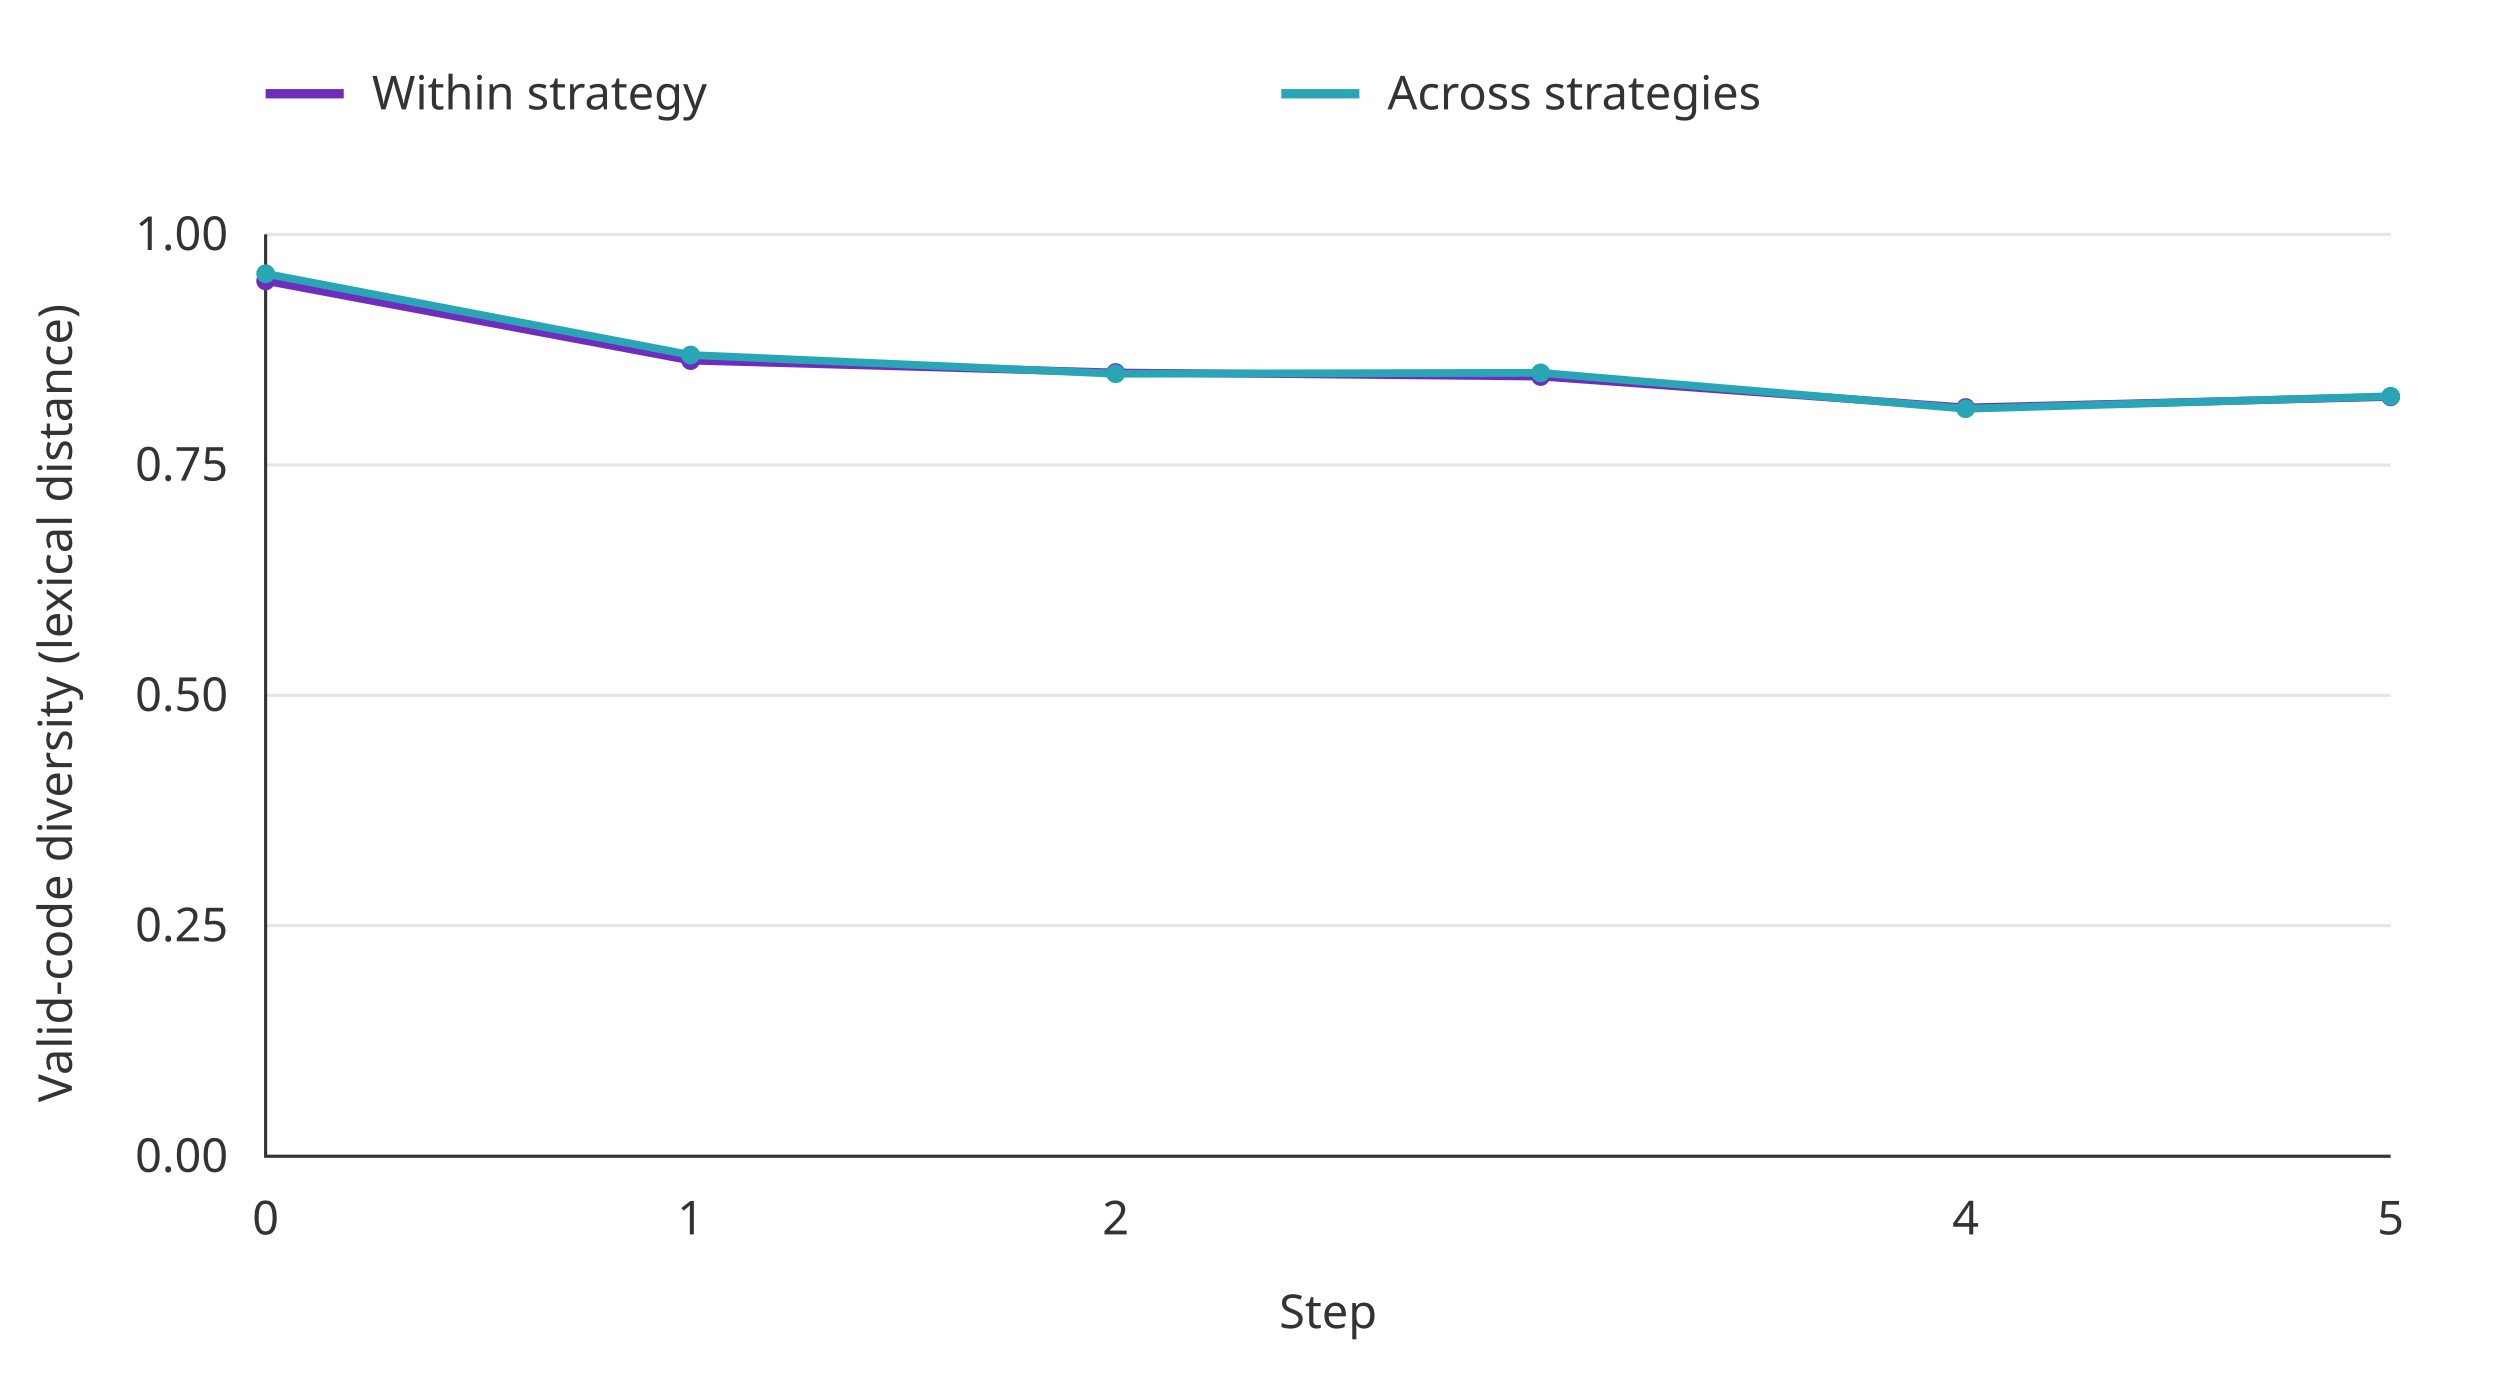
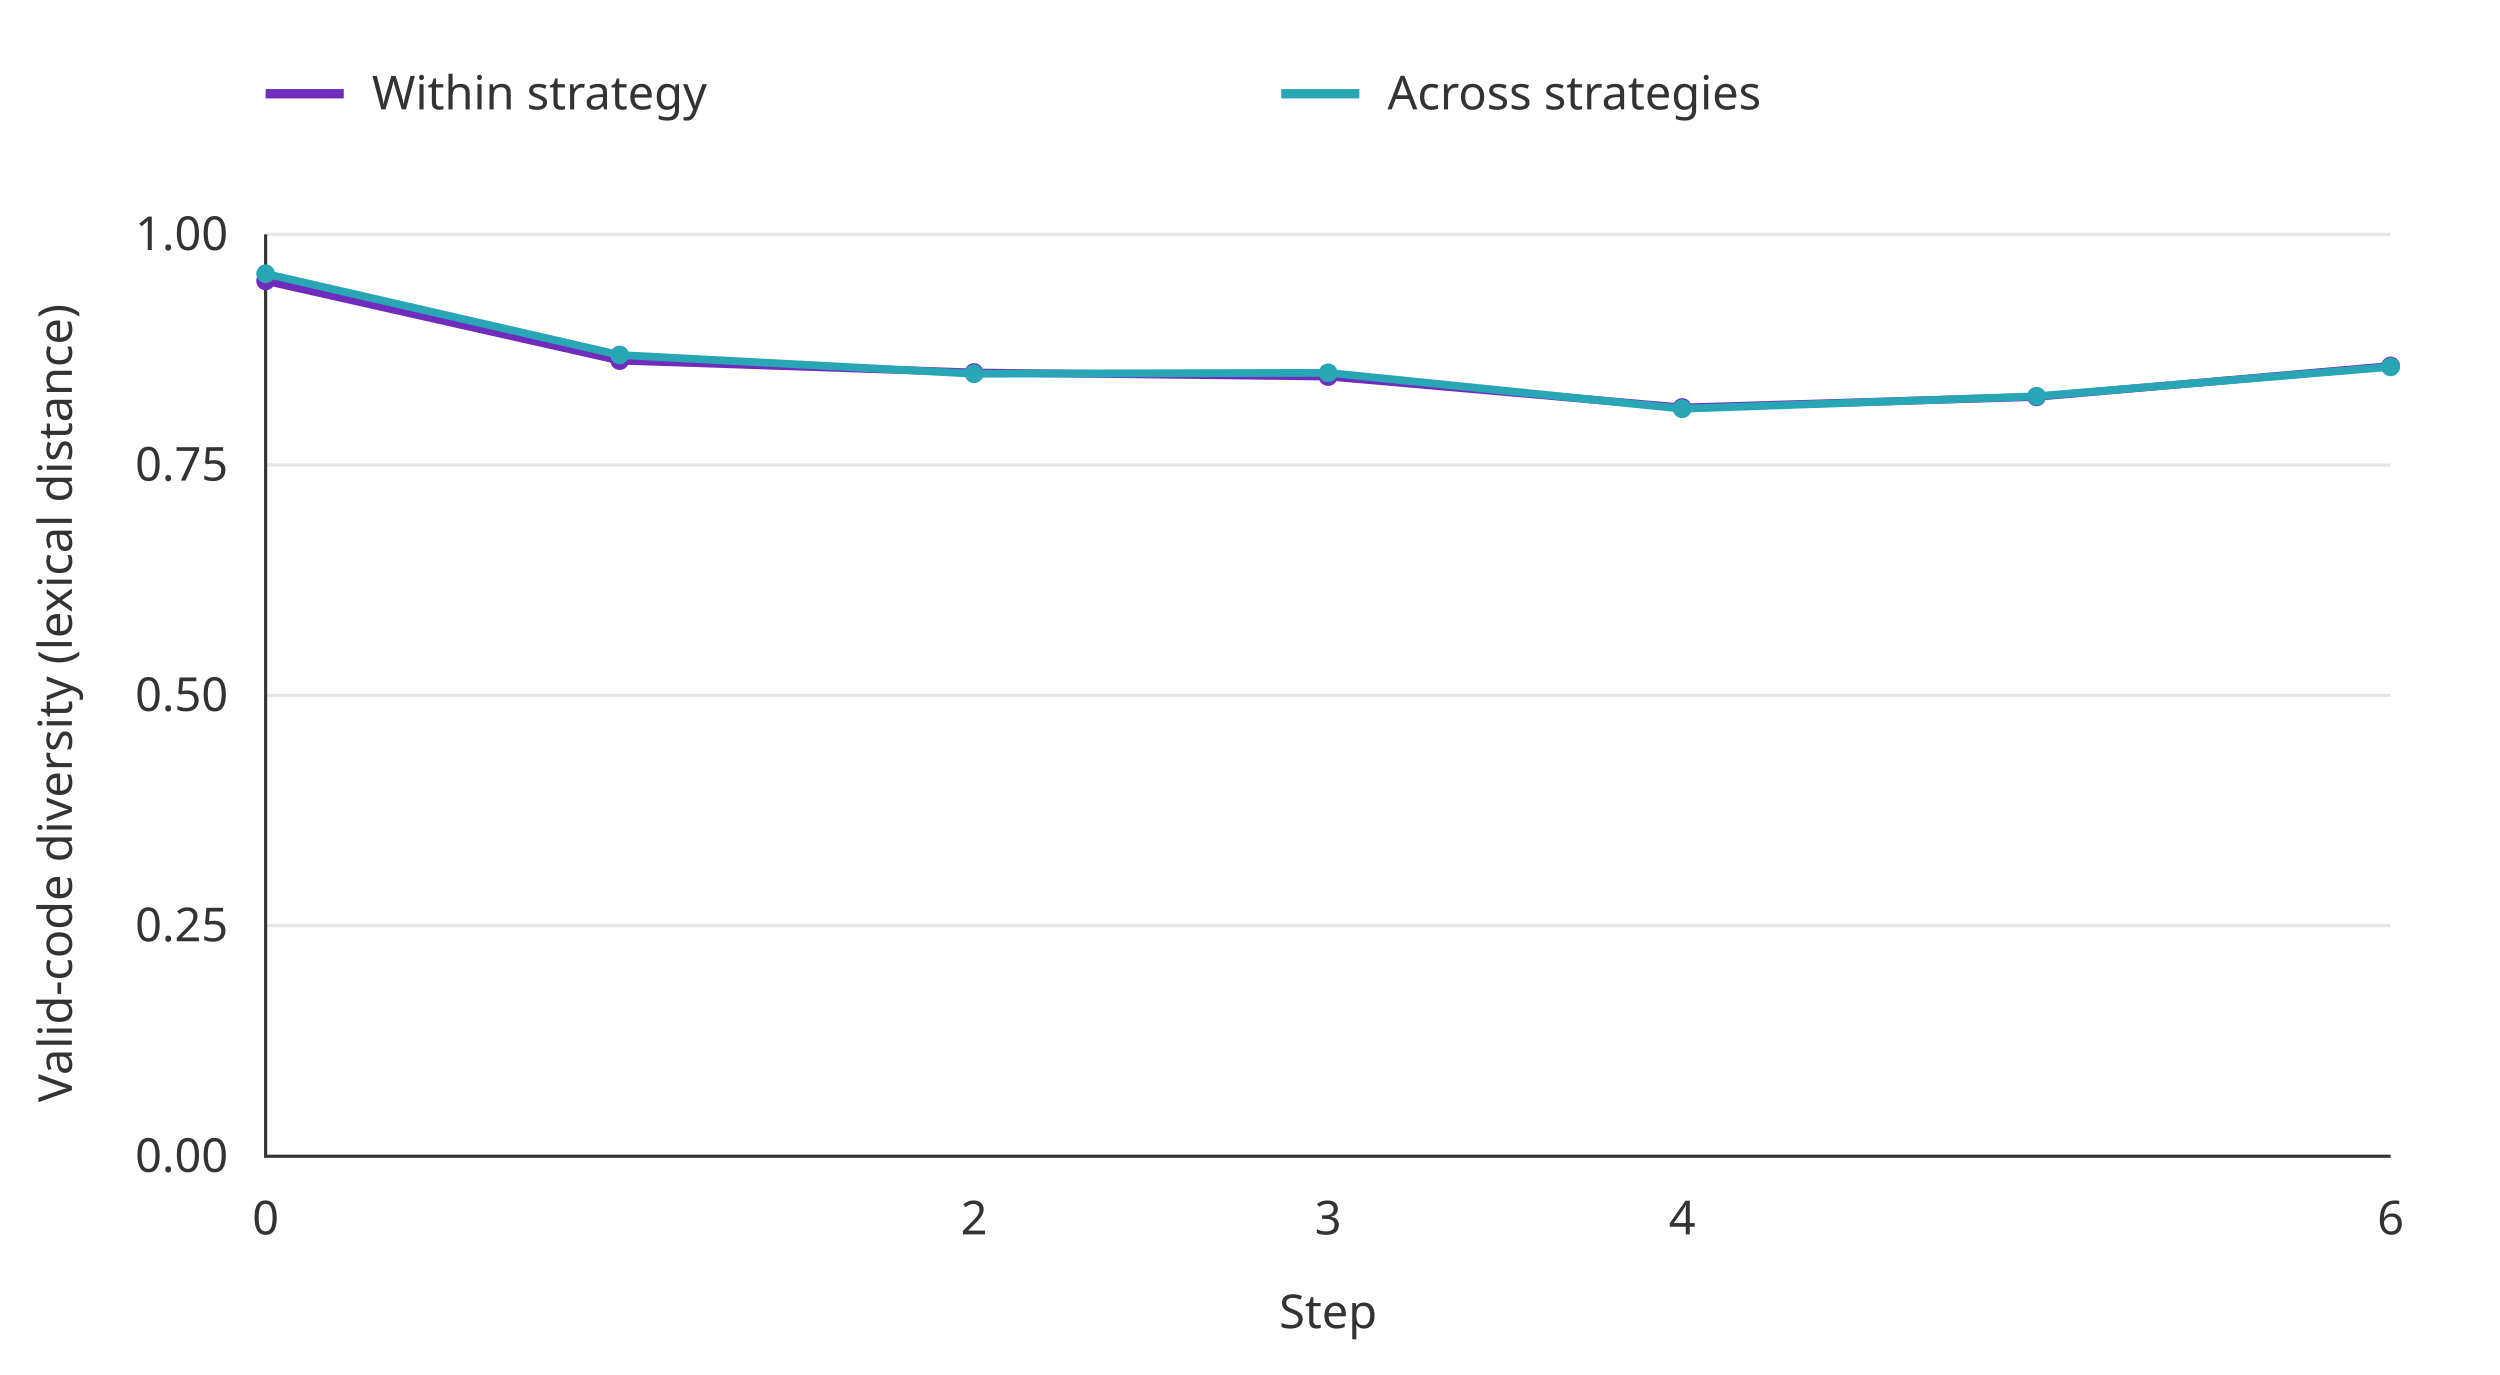
<svg xmlns="http://www.w3.org/2000/svg" width="800" height="440" viewBox="0 0 800 440">
  <rect width="100%" height="100%" fill="white" />
  <g font-family="sans-serif" font-size="15" fill="#333">
    <path d="M85,370.0 H765" stroke="#e5e5e5" />
    <text x="73" y="375.0" text-anchor="end">0.00</text>
    <path d="M85,296.2 H765" stroke="#e5e5e5" />
    <text x="73" y="301.2" text-anchor="end">0.25</text>
    <path d="M85,222.5 H765" stroke="#e5e5e5" />
    <text x="73" y="227.5" text-anchor="end">0.50</text>
    <path d="M85,148.8 H765" stroke="#e5e5e5" />
    <text x="73" y="153.8" text-anchor="end">0.75</text>
    <path d="M85,75.0 H765" stroke="#e5e5e5" />
    <text x="73" y="80.0" text-anchor="end">1.00</text>
    <text x="85.0" y="395" text-anchor="middle">0</text>
-     <text x="221.0" y="395" text-anchor="middle">1</text>
-     <text x="357.0" y="395" text-anchor="middle">2</text>
-     <text x="629.0" y="395" text-anchor="middle">4</text>
-     <text x="765.0" y="395" text-anchor="middle">5</text>
+     <text x="311.7" y="395" text-anchor="middle">2</text>
+     <text x="425.0" y="395" text-anchor="middle">3</text>
+     <text x="538.3" y="395" text-anchor="middle">4</text>
+     <text x="765.0" y="395" text-anchor="middle">6</text>
    <path d="M85,75 V370 H765" fill="none" stroke="#333" />
    <text x="425" y="425" text-anchor="middle">Step</text>
    <text transform="translate(23,225) rotate(-90)" text-anchor="middle">Valid-code diversity (lexical distance)</text>
    <path d="M85,30 h25" stroke="#702dbd" stroke-width="3" />
    <text x="119" y="35">Within strategy</text>
    <circle cx="85.0" cy="89.9" r="3" fill="#702dbd" />
-     <circle cx="221.0" cy="115.4" r="3" fill="#702dbd" />
-     <circle cx="357.0" cy="119.2" r="3" fill="#702dbd" />
-     <circle cx="493.0" cy="120.5" r="3" fill="#702dbd" />
-     <circle cx="629.0" cy="130.4" r="3" fill="#702dbd" />
-     <circle cx="765.0" cy="127.0" r="3" fill="#702dbd" />
-     <polyline points="85.0,89.9 221.0,115.4 357.0,119.2 493.0,120.5 629.0,130.4 765.0,127.0" fill="none" stroke="#702dbd" stroke-width="2.5" />
+     <circle cx="198.3" cy="115.4" r="3" fill="#702dbd" />
+     <circle cx="311.7" cy="119.2" r="3" fill="#702dbd" />
+     <circle cx="425.0" cy="120.5" r="3" fill="#702dbd" />
+     <circle cx="538.3" cy="130.4" r="3" fill="#702dbd" />
+     <circle cx="651.7" cy="127.0" r="3" fill="#702dbd" />
+     <circle cx="765.0" cy="117.1" r="3" fill="#702dbd" />
+     <polyline points="85.0,89.9 198.3,115.4 311.7,119.2 425.0,120.5 538.3,130.4 651.7,127.0 765.0,117.1" fill="none" stroke="#702dbd" stroke-width="2.5" />
    <path d="M410,30 h25" stroke="#29a6b6" stroke-width="3" />
    <text x="444" y="35">Across strategies</text>
    <circle cx="85.0" cy="87.6" r="3" fill="#29a6b6" />
-     <circle cx="221.0" cy="113.6" r="3" fill="#29a6b6" />
-     <circle cx="357.0" cy="119.6" r="3" fill="#29a6b6" />
-     <circle cx="493.0" cy="119.3" r="3" fill="#29a6b6" />
-     <circle cx="629.0" cy="130.8" r="3" fill="#29a6b6" />
-     <circle cx="765.0" cy="126.8" r="3" fill="#29a6b6" />
-     <polyline points="85.0,87.6 221.0,113.6 357.0,119.6 493.0,119.3 629.0,130.8 765.0,126.8" fill="none" stroke="#29a6b6" stroke-width="2.5" />
+     <circle cx="198.3" cy="113.6" r="3" fill="#29a6b6" />
+     <circle cx="311.7" cy="119.6" r="3" fill="#29a6b6" />
+     <circle cx="425.0" cy="119.3" r="3" fill="#29a6b6" />
+     <circle cx="538.3" cy="130.8" r="3" fill="#29a6b6" />
+     <circle cx="651.7" cy="126.8" r="3" fill="#29a6b6" />
+     <circle cx="765.0" cy="117.4" r="3" fill="#29a6b6" />
+     <polyline points="85.0,87.6 198.3,113.6 311.7,119.6 425.0,119.3 538.3,130.8 651.7,126.8 765.0,117.4" fill="none" stroke="#29a6b6" stroke-width="2.5" />
  </g>
</svg>
